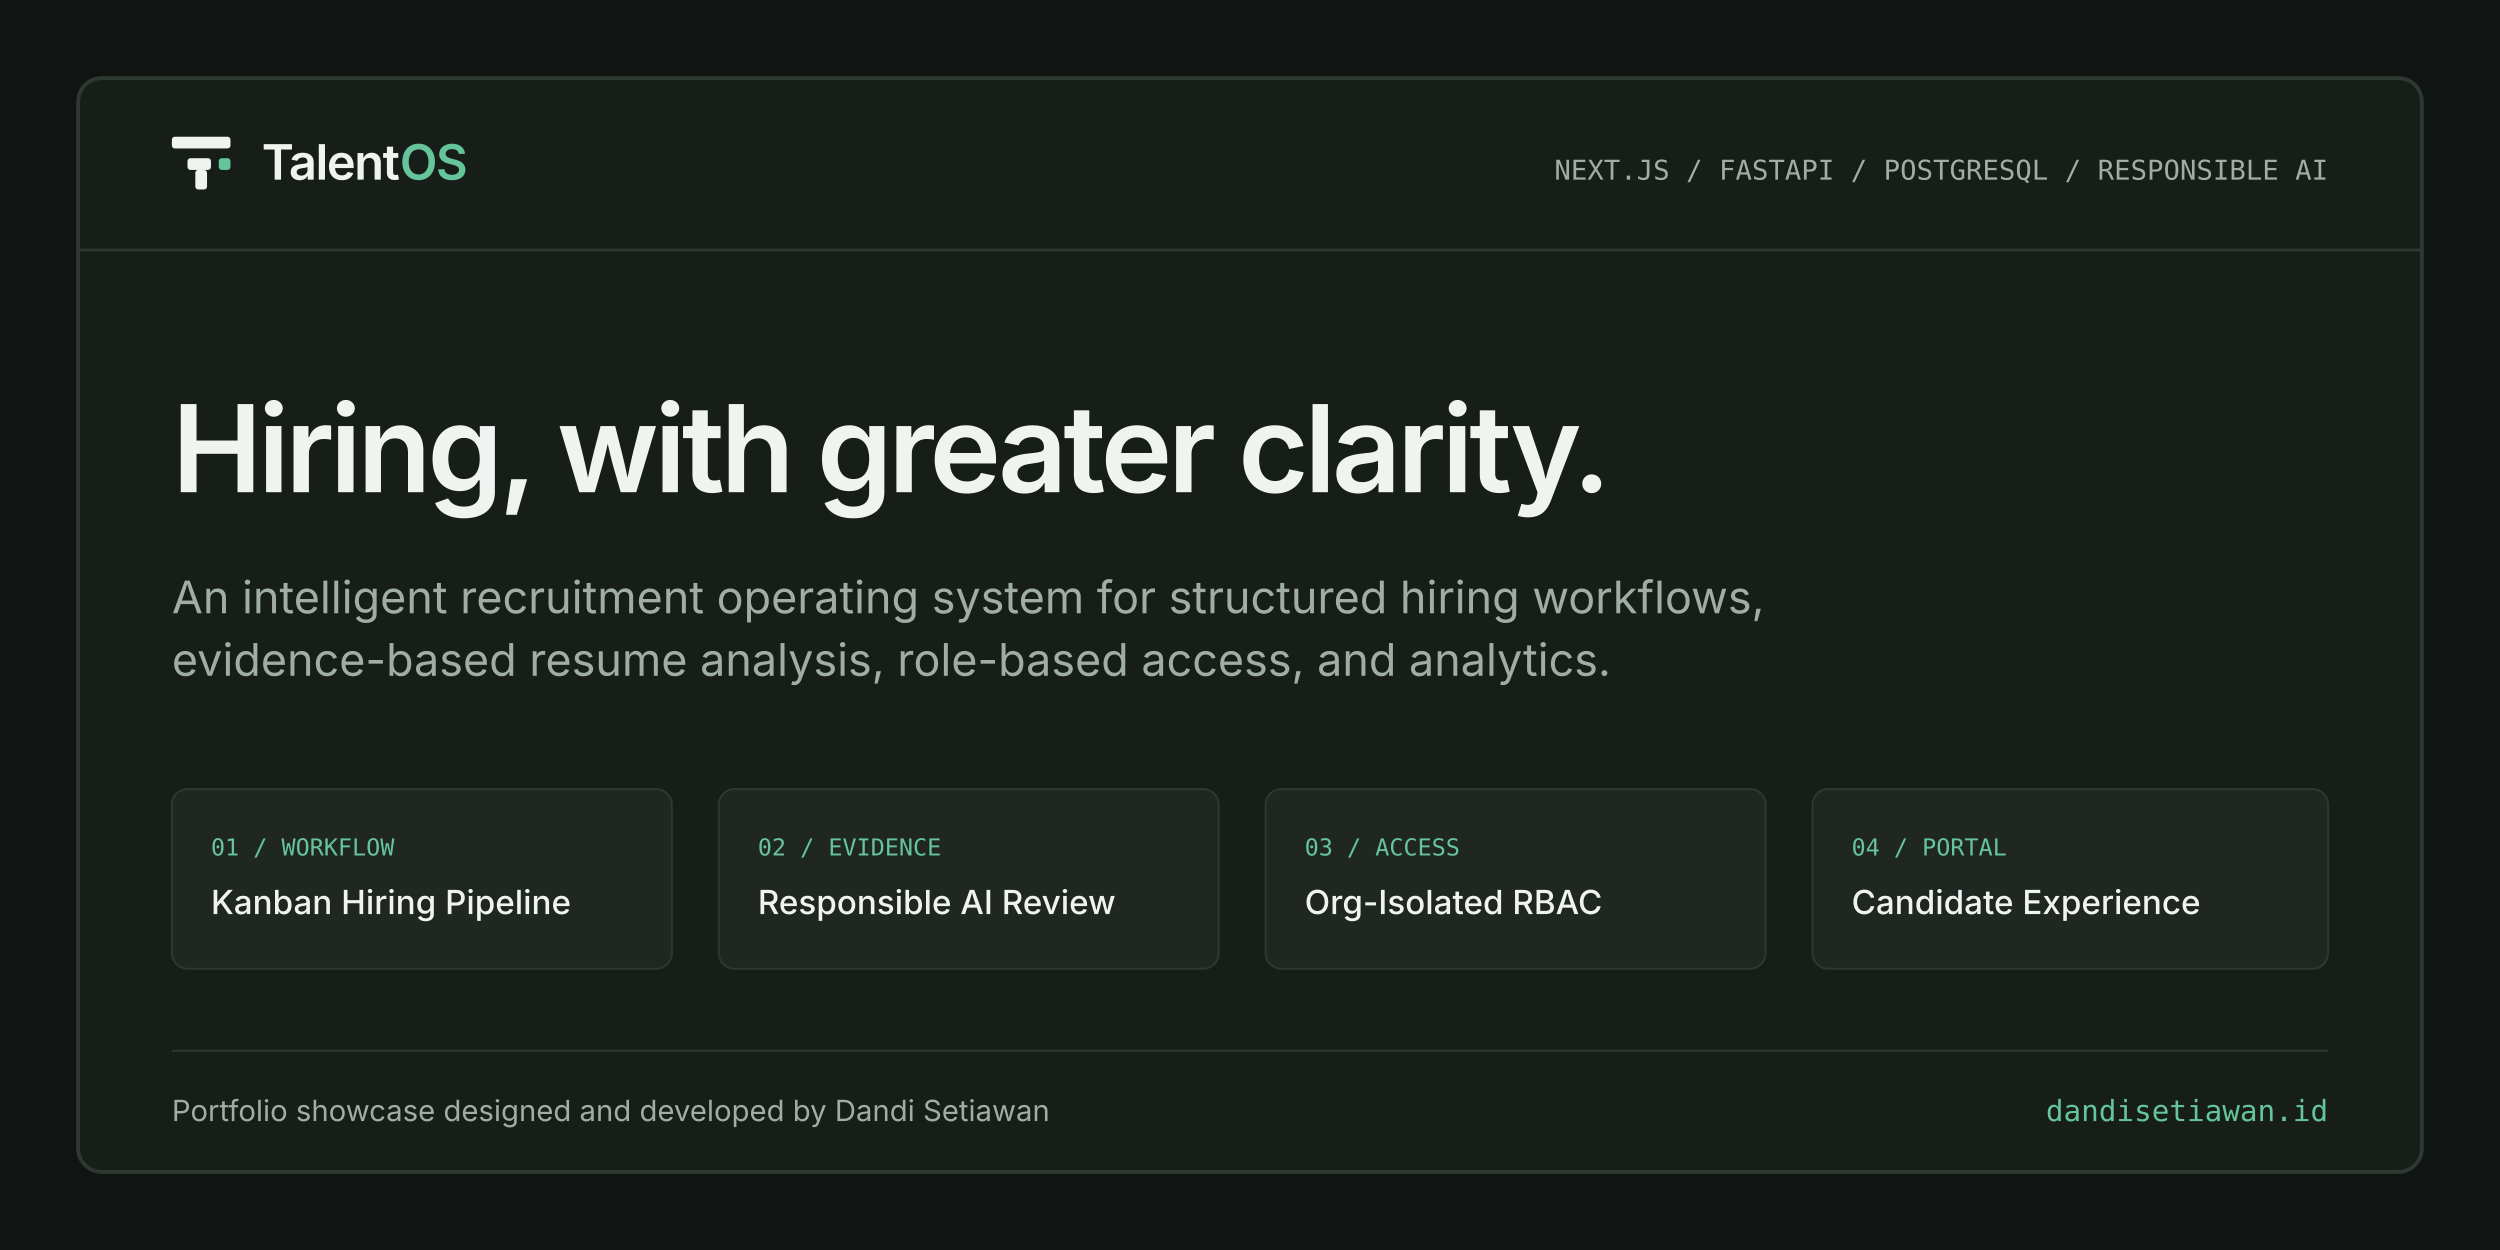
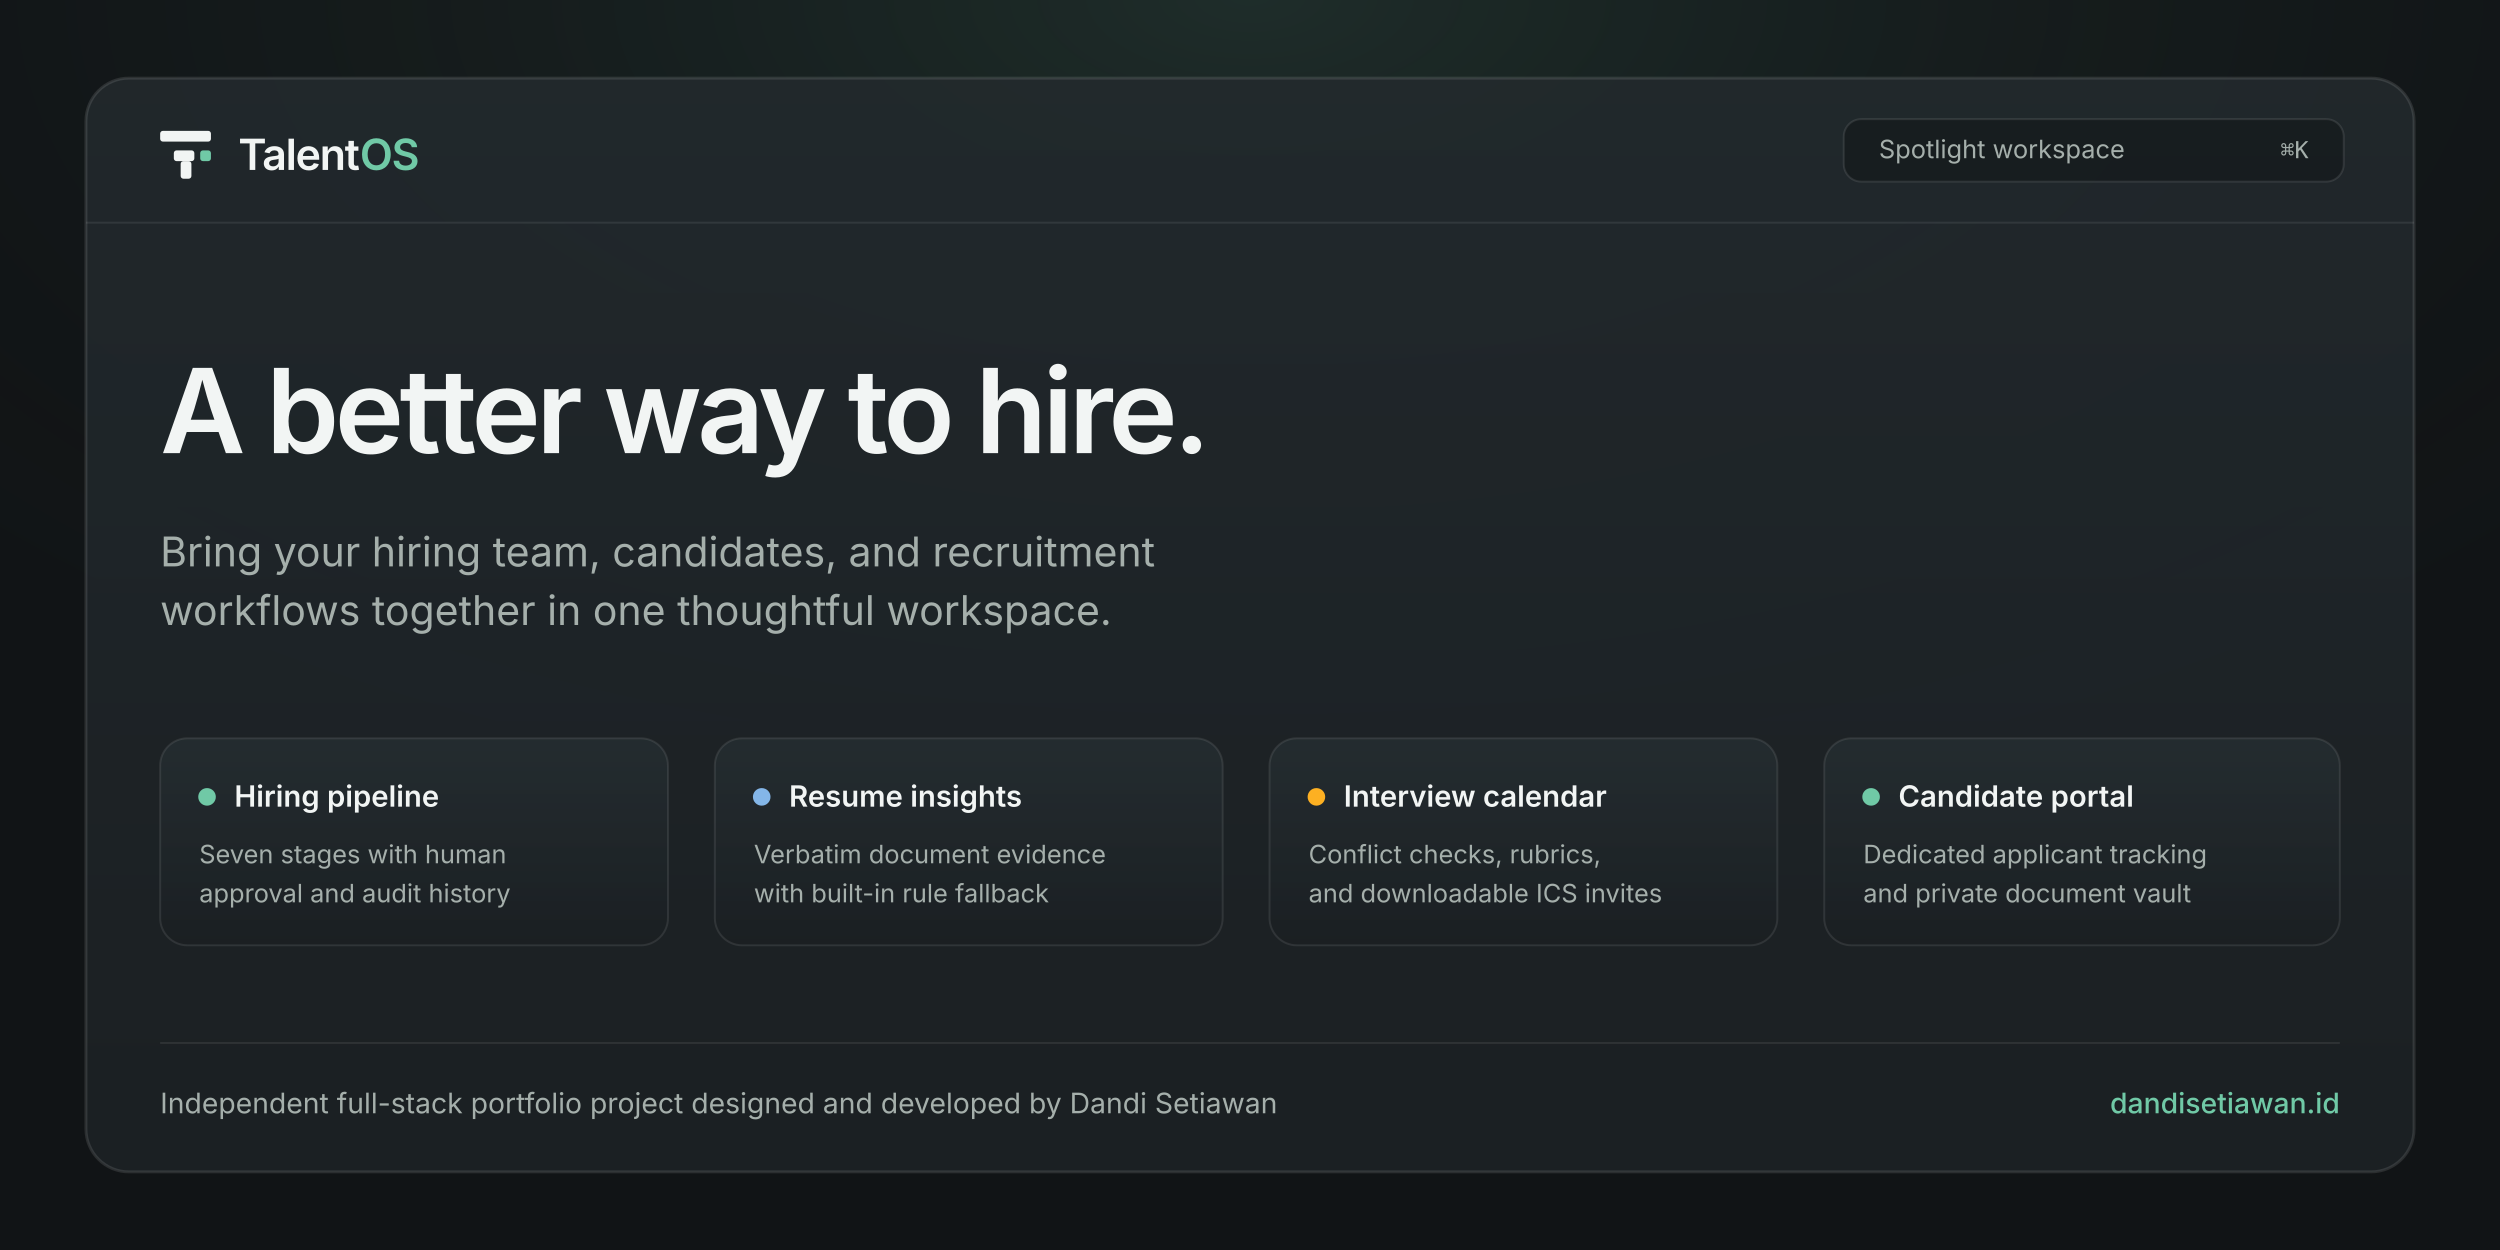
<svg xmlns="http://www.w3.org/2000/svg" viewBox="0 0 1280 640" width="1280" height="640" fill="none">
-   <rect width="1280" height="640" fill="#101412" />
-   <rect x="40" y="40" width="1200" height="560" rx="12" fill="#171D19" stroke="#2D3830" stroke-width="2" />
-   <line x1="40" y1="128" x2="1240" y2="128" stroke="#2D3830" stroke-width="1.5" />
-   <g transform="translate(88, 68)">
-     <rect x="0" y="2" width="30" height="6" rx="1.5" fill="#F0F4F1" />
-     <rect x="8" y="13" width="12" height="6" rx="1.5" fill="#F0F4F1" />
-     <rect x="12" y="19" width="6" height="10" rx="1.5" fill="#F0F4F1" />
-     <rect x="24" y="13" width="6" height="6" rx="1.5" fill="#65C49A" />
-     <text x="46" y="24" fill="#F0F4F1" font-family="Geist, Inter, sans-serif" font-size="25" font-weight="600" letter-spacing="-0.03em">Talent<tspan fill="#65C49A">OS</tspan>
+   <defs>
+     <radialGradient id="topGlow" cx="50%" cy="0%" r="72%">
+       <stop offset="0%" stop-color="#70C9A6" stop-opacity="0.14" />
+       <stop offset="100%" stop-color="#111416" stop-opacity="0" />
+     </radialGradient>
+     <linearGradient id="glassCard" x1="0" y1="0" x2="0" y2="1">
+       <stop offset="0%" stop-color="#22292D" stop-opacity="0.9" />
+       <stop offset="100%" stop-color="#1B2023" stop-opacity="0.96" />
+     </linearGradient>
+     <linearGradient id="glassRail" x1="0" y1="0" x2="0" y2="1">
+       <stop offset="0%" stop-color="#252D31" stop-opacity="0.88" />
+       <stop offset="100%" stop-color="#1A1F22" stop-opacity="0.94" />
+     </linearGradient>
+   </defs>
+   <rect width="1280" height="640" fill="#111416" />
+   <rect width="1280" height="640" fill="url(#topGlow)" />
+   <rect x="44" y="40" width="1192" height="560" rx="22" fill="url(#glassCard)" stroke="#FFFFFF" stroke-opacity="0.11" stroke-width="1.5" />
+   <line x1="44" y1="114" x2="1236" y2="114" stroke="#FFFFFF" stroke-opacity="0.08" stroke-width="1" />
+   <g transform="translate(82, 65)">
+     <rect x="0" y="2" width="26" height="5.5" rx="1.4" fill="#F2F5F4" />
+     <rect x="7" y="12" width="10.5" height="5.5" rx="1.4" fill="#F2F5F4" />
+     <rect x="10.5" y="17.5" width="5.5" height="9" rx="1.4" fill="#F2F5F4" />
+     <rect x="20.5" y="12" width="5.5" height="5.5" rx="1.4" fill="#70C9A6" />
+     <text x="40" y="22" fill="#F2F5F4" font-family="Geist, -apple-system, BlinkMacSystemFont, sans-serif" font-size="22" font-weight="600" letter-spacing="-0.03em">Talent<tspan fill="#70C9A6">OS</tspan>
    </text>
  </g>
-   <text x="1192" y="92" text-anchor="end" fill="#A0ADA4" font-family="Geist Mono, monospace" font-size="14">NEXT.JS / FASTAPI / POSTGRESQL / RESPONSIBLE AI</text>
-   <text x="88" y="252" fill="#F0F4F1" font-family="Geist, Inter, sans-serif" font-size="62" font-weight="600" letter-spacing="-0.035em">Hiring, with greater clarity.</text>
-   <text x="88" y="314" fill="#A0ADA4" font-family="Geist, Inter, sans-serif" font-size="23">An intelligent recruitment operating system for structured hiring workflows,</text>
-   <text x="88" y="346" fill="#A0ADA4" font-family="Geist, Inter, sans-serif" font-size="23">evidence-based resume analysis, role-based access, and analytics.</text>
-   <g transform="translate(88, 404)">
-     <rect x="0" y="0" width="256" height="92" rx="8" fill="#202722" stroke="#2D3830" />
-     <text x="20" y="34" fill="#65C49A" font-family="Geist Mono, monospace" font-size="12">01 / WORKFLOW</text>
-     <text x="20" y="64" fill="#F0F4F1" font-family="Geist, Inter, sans-serif" font-size="17" font-weight="500">Kanban Hiring Pipeline</text>
-     <rect x="280" y="0" width="256" height="92" rx="8" fill="#202722" stroke="#2D3830" />
-     <text x="300" y="34" fill="#65C49A" font-family="Geist Mono, monospace" font-size="12">02 / EVIDENCE</text>
-     <text x="300" y="64" fill="#F0F4F1" font-family="Geist, Inter, sans-serif" font-size="17" font-weight="500">Responsible AI Review</text>
-     <rect x="560" y="0" width="256" height="92" rx="8" fill="#202722" stroke="#2D3830" />
-     <text x="580" y="34" fill="#65C49A" font-family="Geist Mono, monospace" font-size="12">03 / ACCESS</text>
-     <text x="580" y="64" fill="#F0F4F1" font-family="Geist, Inter, sans-serif" font-size="17" font-weight="500">Org-Isolated RBAC</text>
-     <rect x="840" y="0" width="264" height="92" rx="8" fill="#202722" stroke="#2D3830" />
-     <text x="860" y="34" fill="#65C49A" font-family="Geist Mono, monospace" font-size="12">04 / PORTAL</text>
-     <text x="860" y="64" fill="#F0F4F1" font-family="Geist, Inter, sans-serif" font-size="17" font-weight="500">Candidate Experience</text>
+   <rect x="944" y="61" width="256" height="32" rx="9" fill="#111416" fill-opacity="0.55" stroke="#FFFFFF" stroke-opacity="0.1" />
+   <text x="962" y="81" fill="#A5AFAB" font-family="Geist, -apple-system, BlinkMacSystemFont, sans-serif" font-size="13">Spotlight workspace</text>
+   <text x="1182" y="81" text-anchor="end" fill="#A5AFAB" font-family="Geist Mono, monospace" font-size="12">⌘K</text>
+   <text x="82" y="232" fill="#F2F5F4" font-family="Geist, -apple-system, BlinkMacSystemFont, sans-serif" font-size="60" font-weight="600" letter-spacing="-0.038em">A better way to hire.</text>
+   <text x="82" y="290" fill="#A5AFAB" font-family="Geist, -apple-system, BlinkMacSystemFont, sans-serif" font-size="21">Bring your hiring team, candidates, and recruitment</text>
+   <text x="82" y="320" fill="#A5AFAB" font-family="Geist, -apple-system, BlinkMacSystemFont, sans-serif" font-size="21">workflows together in one thoughtful workspace.</text>
+   <g transform="translate(82, 378)">
+     <rect x="0" y="0" width="260" height="106" rx="14" fill="url(#glassRail)" stroke="#FFFFFF" stroke-opacity="0.09" />
+     <circle cx="24" cy="30" r="4.5" fill="#70C9A6" />
+     <text x="38" y="35" fill="#F2F5F4" font-family="Geist, -apple-system, BlinkMacSystemFont, sans-serif" font-size="15" font-weight="600">Hiring pipeline</text>
+     <text x="20" y="64" fill="#A5AFAB" font-family="Geist, -apple-system, BlinkMacSystemFont, sans-serif" font-size="13">Seven stages with human</text>
+     <text x="20" y="84" fill="#A5AFAB" font-family="Geist, -apple-system, BlinkMacSystemFont, sans-serif" font-size="13">approval and audit history</text>
+     <rect x="284" y="0" width="260" height="106" rx="14" fill="url(#glassRail)" stroke="#FFFFFF" stroke-opacity="0.09" />
+     <circle cx="308" cy="30" r="4.5" fill="#84B6E8" />
+     <text x="322" y="35" fill="#F2F5F4" font-family="Geist, -apple-system, BlinkMacSystemFont, sans-serif" font-size="15" font-weight="600">Resume insights</text>
+     <text x="304" y="64" fill="#A5AFAB" font-family="Geist, -apple-system, BlinkMacSystemFont, sans-serif" font-size="13">Verbatim document evidence</text>
+     <text x="304" y="84" fill="#A5AFAB" font-family="Geist, -apple-system, BlinkMacSystemFont, sans-serif" font-size="13">with built-in rule fallback</text>
+     <rect x="568" y="0" width="260" height="106" rx="14" fill="url(#glassRail)" stroke="#FFFFFF" stroke-opacity="0.09" />
+     <circle cx="592" cy="30" r="4.5" fill="#FDB022" />
+     <text x="606" y="35" fill="#F2F5F4" font-family="Geist, -apple-system, BlinkMacSystemFont, sans-serif" font-size="15" font-weight="600">Interview calendar</text>
+     <text x="588" y="64" fill="#A5AFAB" font-family="Geist, -apple-system, BlinkMacSystemFont, sans-serif" font-size="13">Conflict checks, rubrics,</text>
+     <text x="588" y="84" fill="#A5AFAB" font-family="Geist, -apple-system, BlinkMacSystemFont, sans-serif" font-size="13">and downloadable ICS invites</text>
+     <rect x="852" y="0" width="264" height="106" rx="14" fill="url(#glassRail)" stroke="#FFFFFF" stroke-opacity="0.09" />
+     <circle cx="876" cy="30" r="4.5" fill="#70C9A6" />
+     <text x="890" y="35" fill="#F2F5F4" font-family="Geist, -apple-system, BlinkMacSystemFont, sans-serif" font-size="15" font-weight="600">Candidate portal</text>
+     <text x="872" y="64" fill="#A5AFAB" font-family="Geist, -apple-system, BlinkMacSystemFont, sans-serif" font-size="13">Dedicated applicant tracking</text>
+     <text x="872" y="84" fill="#A5AFAB" font-family="Geist, -apple-system, BlinkMacSystemFont, sans-serif" font-size="13">and private document vault</text>
  </g>
-   <line x1="88" y1="538" x2="1192" y2="538" stroke="#2D3830" />
-   <text x="88" y="574" fill="#A0ADA4" font-family="Geist, Inter, sans-serif" font-size="15">Portfolio showcase designed and developed by Dandi Setiawan</text>
-   <text x="1192" y="574" text-anchor="end" fill="#65C49A" font-family="Geist Mono, monospace" font-size="15">dandisetiawan.id</text>
+   <line x1="82" y1="534" x2="1198" y2="534" stroke="#FFFFFF" stroke-opacity="0.08" />
+   <text x="82" y="570" fill="#A5AFAB" font-family="Geist, -apple-system, BlinkMacSystemFont, sans-serif" font-size="14.5">Independent full-stack portfolio project designed and developed by Dandi Setiawan</text>
+   <text x="1198" y="570" text-anchor="end" fill="#70C9A6" font-family="Geist, -apple-system, BlinkMacSystemFont, sans-serif" font-size="14.5" font-weight="500">dandisetiawan.id</text>
</svg>
